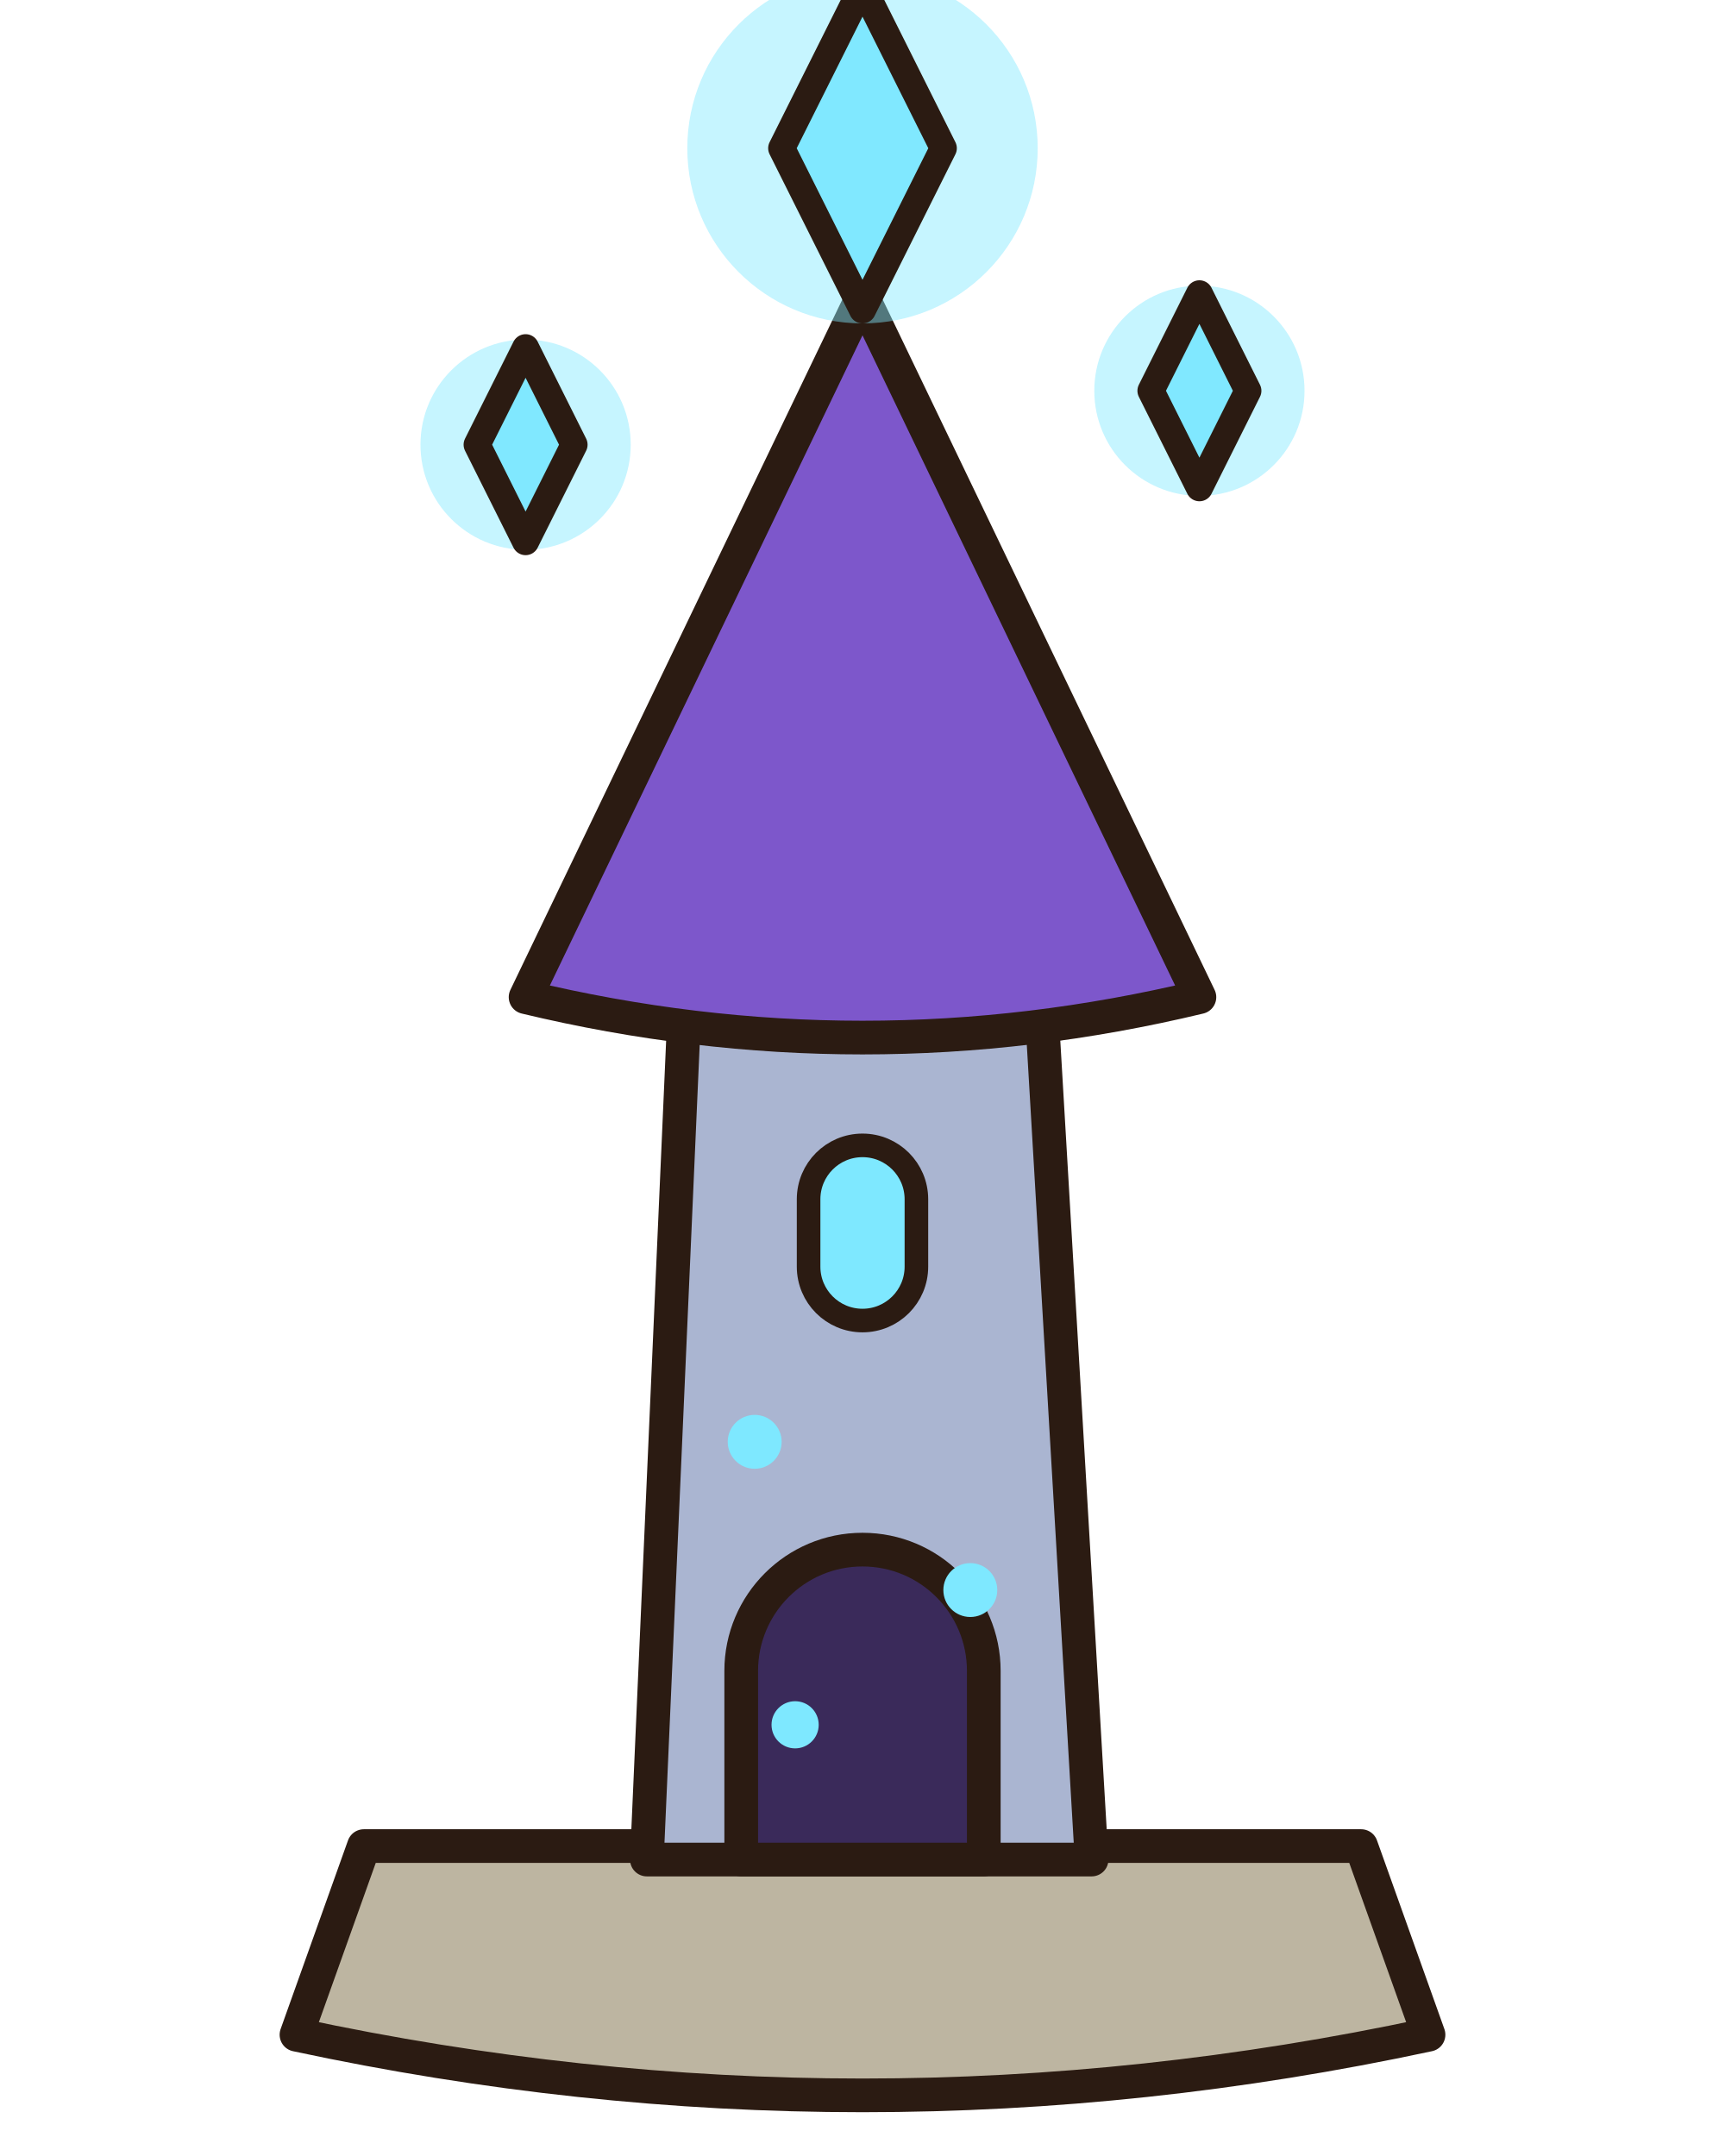
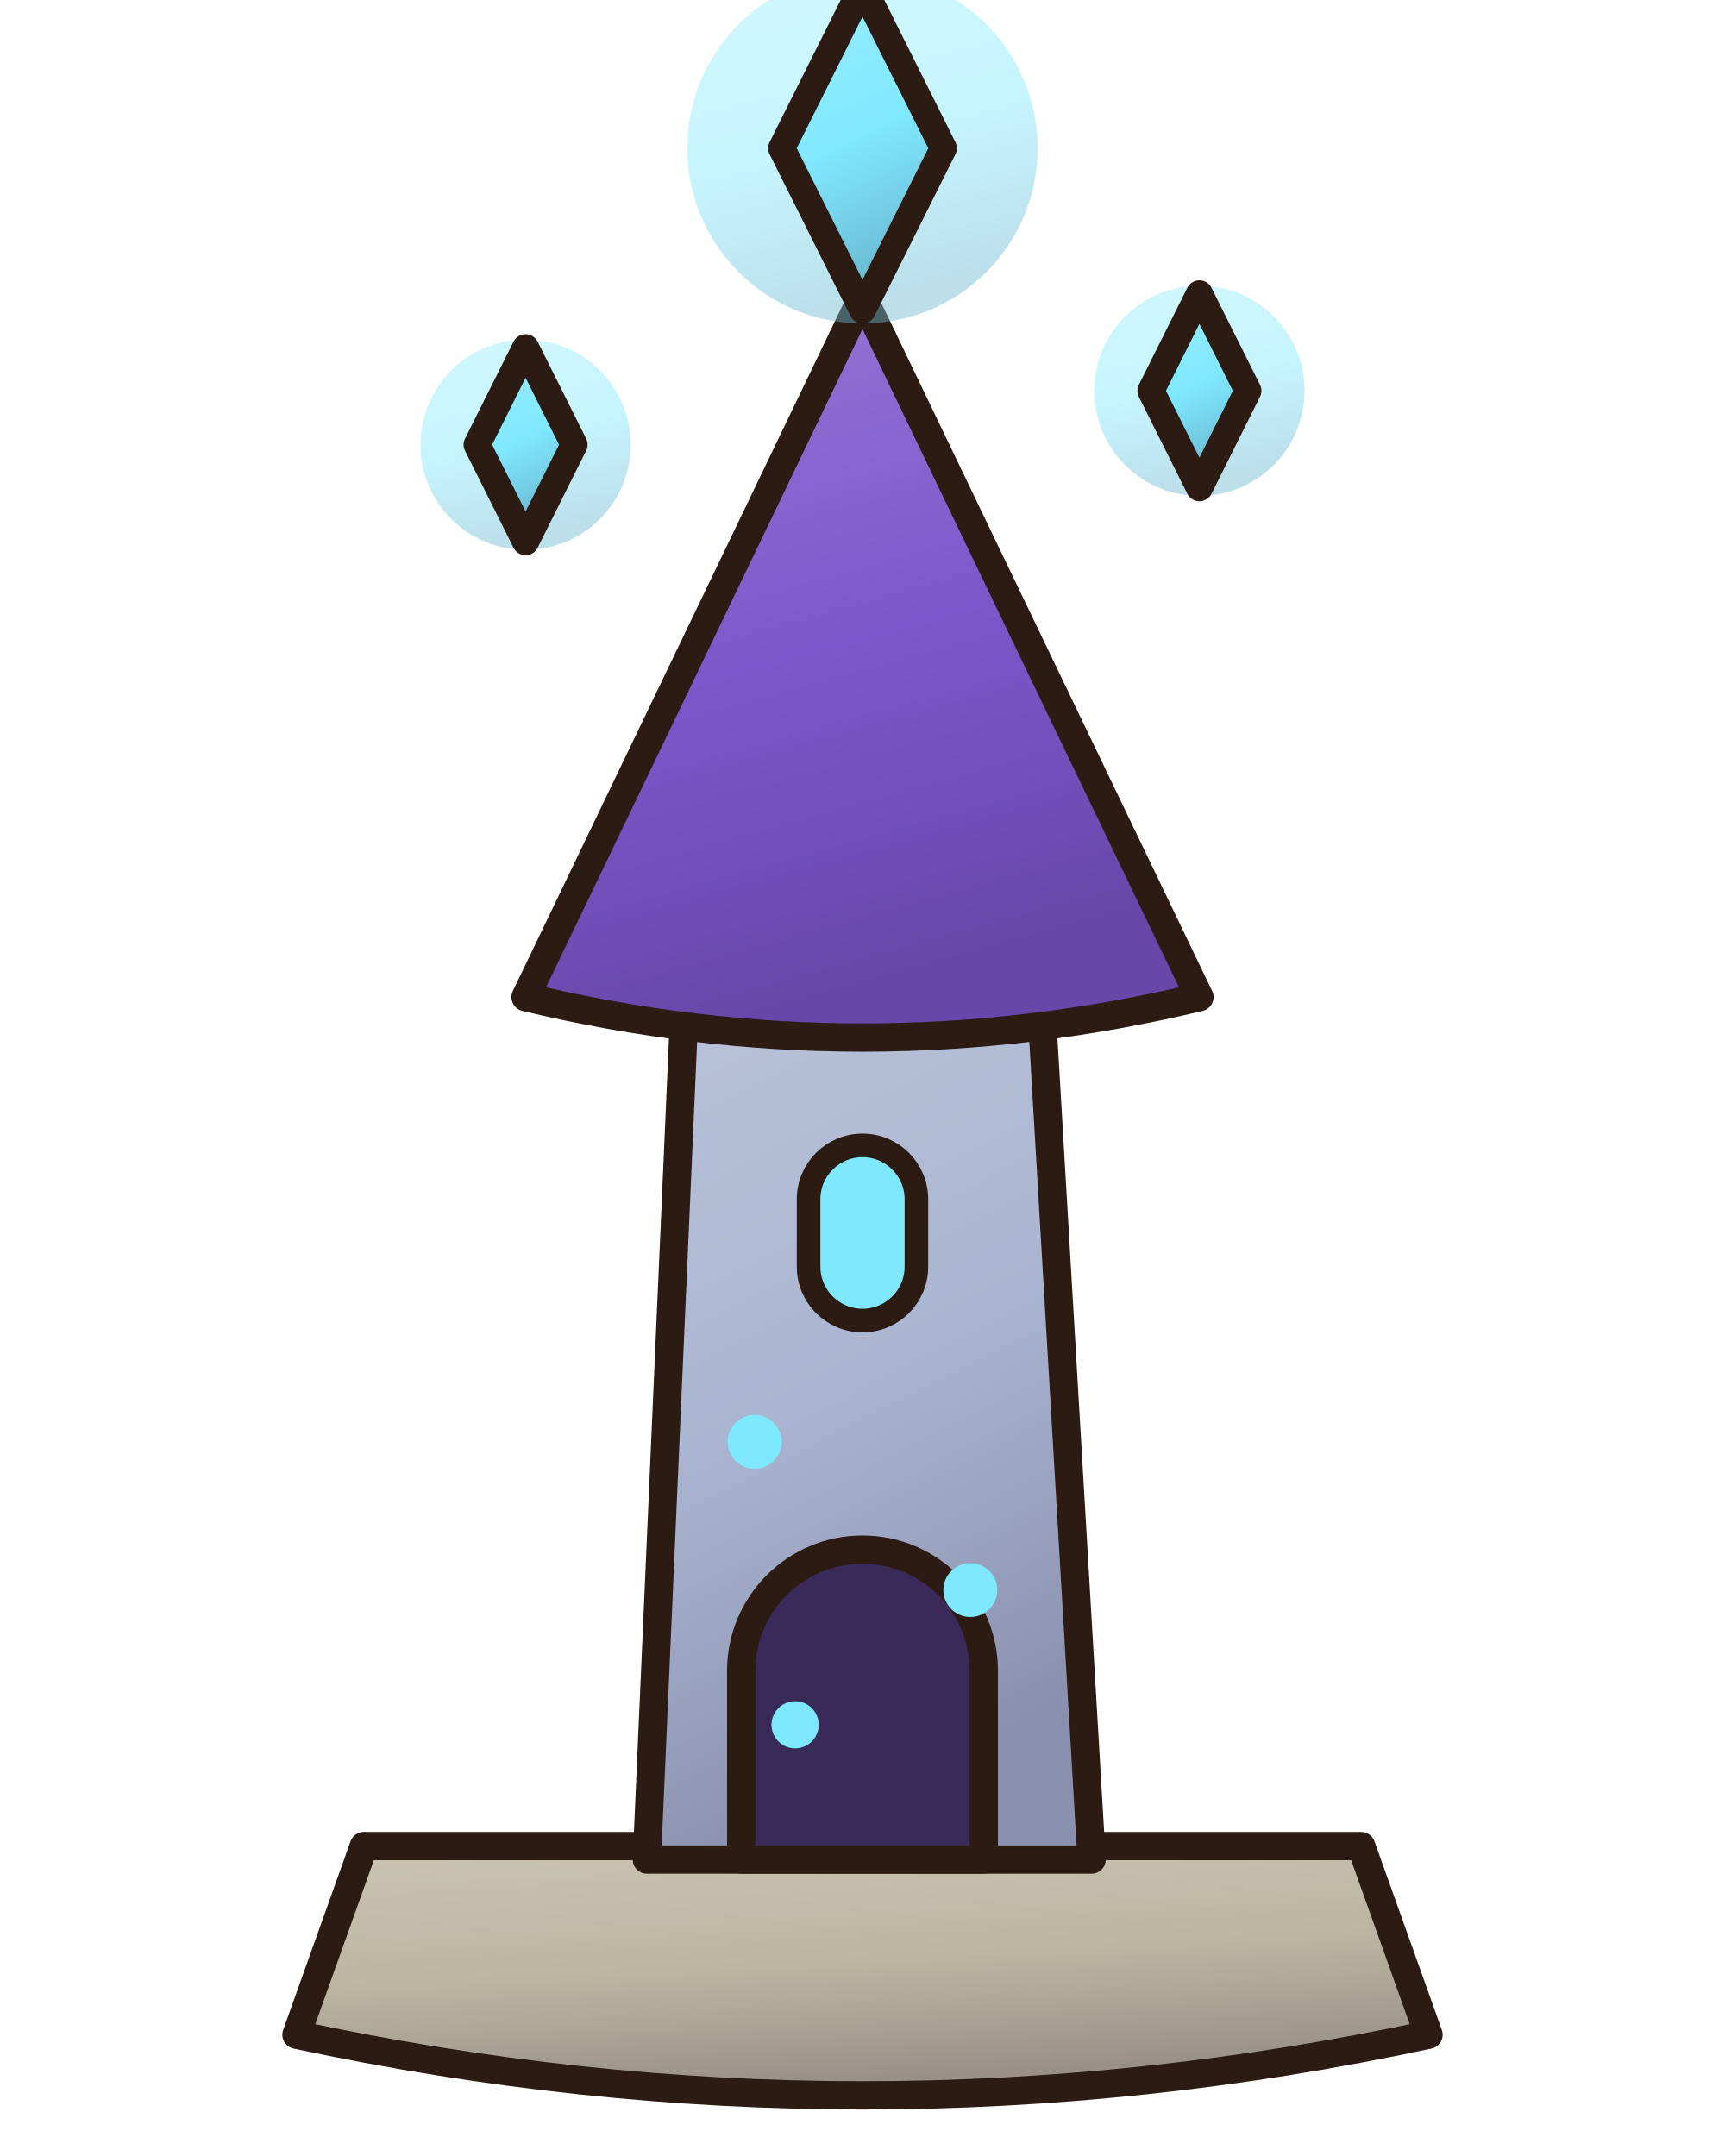
<svg xmlns="http://www.w3.org/2000/svg" viewBox="0 0 256 320" width="256" height="320">
  <defs>
    <linearGradient id="stone" x1="0" y1="0" x2="1" y2="0">
      <stop offset="0.00" stop-color="#d6cebd" />
      <stop offset="0.50" stop-color="#ada591" />
      <stop offset="1.00" stop-color="#80776a" />
    </linearGradient>
    <linearGradient id="stoneB" x1="0" y1="0" x2="1" y2="0">
      <stop offset="0.00" stop-color="#d4dcee" />
      <stop offset="0.50" stop-color="#a3aecb" />
      <stop offset="1.00" stop-color="#6e7a9c" />
    </linearGradient>
    <linearGradient id="stoneD" x1="0" y1="0" x2="1" y2="0">
      <stop offset="0.00" stop-color="#8a8a9a" />
      <stop offset="0.50" stop-color="#5d5c6d" />
      <stop offset="1.00" stop-color="#3c3b49" />
    </linearGradient>
    <linearGradient id="wood" x1="0" y1="0" x2="0" y2="1">
      <stop offset="0.00" stop-color="#c48f52" />
      <stop offset="1.00" stop-color="#7d512b" />
    </linearGradient>
    <linearGradient id="roofG" x1="0" y1="0" x2="1" y2="1">
      <stop offset="0.00" stop-color="#86d25f" />
      <stop offset="1.00" stop-color="#2d7a34" />
    </linearGradient>
    <linearGradient id="roofR" x1="0" y1="0" x2="1" y2="1">
      <stop offset="0.00" stop-color="#ee6a58" />
      <stop offset="1.00" stop-color="#9c2a22" />
    </linearGradient>
    <linearGradient id="roofP" x1="0" y1="0" x2="1" y2="1">
      <stop offset="0.00" stop-color="#a67ae8" />
      <stop offset="1.00" stop-color="#4a2c98" />
    </linearGradient>
    <linearGradient id="steel" x1="0" y1="0" x2="1" y2="1">
      <stop offset="0.00" stop-color="#eef2f6" />
      <stop offset="0.50" stop-color="#b3bcc7" />
      <stop offset="1.00" stop-color="#7a8593" />
    </linearGradient>
    <linearGradient id="gold" x1="0" y1="0" x2="1" y2="1">
      <stop offset="0.00" stop-color="#ffe27a" />
      <stop offset="1.00" stop-color="#c8901a" />
    </linearGradient>
    <linearGradient id="blue" x1="0" y1="0" x2="1" y2="1">
      <stop offset="0.00" stop-color="#5b9be8" />
      <stop offset="1.00" stop-color="#1f4c9a" />
    </linearGradient>
    <linearGradient id="copper" x1="0" y1="0" x2="1" y2="1">
      <stop offset="0.00" stop-color="#f0b27a" />
      <stop offset="1.00" stop-color="#a35f2e" />
    </linearGradient>
    <linearGradient id="ice" x1="0" y1="0" x2="1" y2="1">
      <stop offset="0.00" stop-color="#f2fdff" />
      <stop offset="0.50" stop-color="#8fdcf5" />
      <stop offset="1.00" stop-color="#3d98cf" />
    </linearGradient>
    <linearGradient id="iron" x1="0" y1="0" x2="1" y2="1">
      <stop offset="0.00" stop-color="#7c7c88" />
      <stop offset="1.00" stop-color="#2f2f38" />
    </linearGradient>
    <linearGradient id="lava" x1="0" y1="0" x2="1" y2="1">
      <stop offset="0.00" stop-color="#ffd24a" />
      <stop offset="1.00" stop-color="#ff6a1a" />
    </linearGradient>
    <radialGradient id="goblin" cx="0.4" cy="0.35" r=".8">
      <stop offset="0.00" stop-color="#aee572" />
      <stop offset="1.00" stop-color="#4f9e32" />
    </radialGradient>
    <radialGradient id="orc" cx="0.4" cy="0.35" r=".8">
      <stop offset="0.00" stop-color="#6fae4a" />
      <stop offset="1.00" stop-color="#2f6a22" />
    </radialGradient>
    <radialGradient id="wolf" cx="0.4" cy="0.35" r=".8">
      <stop offset="0.00" stop-color="#b8bec9" />
      <stop offset="1.00" stop-color="#6c7380" />
    </radialGradient>
    <radialGradient id="ogre" cx="0.4" cy="0.35" r=".8">
      <stop offset="0.00" stop-color="#b27a4c" />
      <stop offset="1.00" stop-color="#6a4126" />
    </radialGradient>
    <radialGradient id="rock" cx="0.4" cy="0.35" r=".8">
      <stop offset="0.00" stop-color="#b9b9c2" />
      <stop offset="1.00" stop-color="#6a6a78" />
    </radialGradient>
    <radialGradient id="wisp" cx="0.4" cy="0.35" r=".8">
      <stop offset="0.00" stop-color="#ffffff" />
      <stop offset="0.50" stop-color="#9ae9ff" />
      <stop offset="1.00" stop-color="#2fa6e0" />
    </radialGradient>
    <radialGradient id="drake" cx="0.4" cy="0.35" r=".8">
      <stop offset="0.00" stop-color="#e8604e" />
      <stop offset="1.00" stop-color="#8c1c1c" />
    </radialGradient>
    <radialGradient id="bat" cx="0.4" cy="0.35" r=".8">
      <stop offset="0.00" stop-color="#8f5cc0" />
      <stop offset="1.00" stop-color="#4a2a68" />
    </radialGradient>
    <radialGradient id="ghost" cx="0.4" cy="0.35" r=".8">
      <stop offset="0.00" stop-color="#eaffff" />
      <stop offset="0.50" stop-color="#9bded6" />
      <stop offset="1.00" stop-color="#4fa8a0" />
    </radialGradient>
    <radialGradient id="orb" cx="0.4" cy="0.35" r=".8">
      <stop offset="0.00" stop-color="#ffffff" />
      <stop offset="0.50" stop-color="#d9a8ff" />
      <stop offset="1.00" stop-color="#8a4fe0" />
    </radialGradient>
    <radialGradient id="glowY" cx="0.4" cy="0.35" r=".8">
      <stop offset="0.00" stop-color="#fffbd0" />
      <stop offset="0.50" stop-color="#ffe14a" />
      <stop offset="1.00" stop-color="#ff9d1a" />
    </radialGradient>
    <radialGradient id="glowC" cx="0.4" cy="0.35" r=".8">
      <stop offset="0.00" stop-color="#ffffff" />
      <stop offset="0.50" stop-color="#a8f0ff" />
      <stop offset="1.00" stop-color="#2fb8e8" />
    </radialGradient>
+     <linearGradient id="s_stone" x1="0" y1="0" x2="0.25" y2="1">
+       <stop offset="0" stop-color="#cac4b4" />
+       <stop offset=".55" stop-color="#bdb5a1" />
+       <stop offset="1" stop-color="#999188" />
+     </linearGradient>
+     <linearGradient id="s_stoneB" x1="0" y1="0" x2="0.25" y2="1">
+       <stop offset="0" stop-color="#bbc4da" />
+       <stop offset=".55" stop-color="#aab5d1" />
+       <stop offset="1" stop-color="#8a91ae" />
+     </linearGradient>
+     <linearGradient id="s_stoneD" x1="0" y1="0" x2="0.25" y2="1">
+       <stop offset="0" stop-color="#838291" />
+       <stop offset=".55" stop-color="#646376" />
+       <stop offset="1" stop-color="#545167" />
+     </linearGradient>
+     <linearGradient id="s_wood" x1="0" y1="0" x2="0.25" y2="1">
+       <stop offset="0" stop-color="#b99065" />
+       <stop offset=".55" stop-color="#a8743f" />
+       <stop offset="1" stop-color="#895e3c" />
+     </linearGradient>
+     <linearGradient id="s_roofG" x1="0" y1="0" x2="0.25" y2="1">
+       <stop offset="0" stop-color="#75b36c" />
+       <stop offset=".55" stop-color="#52a047" />
+       <stop offset="1" stop-color="#468042" />
+     </linearGradient>
+     <linearGradient id="s_roofR" x1="0" y1="0" x2="0.25" y2="1">
+       <stop offset="0" stop-color="#d66e63" />
+       <stop offset=".55" stop-color="#cc4a3c" />
+       <stop offset="1" stop-color="#a53d39" />
+     </linearGradient>
+     <linearGradient id="s_roofP" x1="0" y1="0" x2="0.25" y2="1">
+       <stop offset="0" stop-color="#9779d5" />
+       <stop offset=".55" stop-color="#7d57cb" />
+       <stop offset="1" stop-color="#6747a9" />
+     </linearGradient>
+     <linearGradient id="s_steel" x1="0" y1="0" x2="0.25" y2="1">
+       <stop offset="0" stop-color="#c9d1d9" />
+       <stop offset=".55" stop-color="#bcc5d0" />
+       <stop offset="1" stop-color="#989dad" />
+     </linearGradient>
+     <linearGradient id="s_gold" x1="0" y1="0" x2="0.25" y2="1">
+       <stop offset="0" stop-color="#eec461" />
+       <stop offset=".55" stop-color="#eab53a" />
+       <stop offset="1" stop-color="#bc9138" />
+     </linearGradient>
+     <linearGradient id="s_blue" x1="0" y1="0" x2="0.25" y2="1">
+       <stop offset="0" stop-color="#6291d5" />
+       <stop offset=".55" stop-color="#3b76cb" />
+       <stop offset="1" stop-color="#3460a9" />
+     </linearGradient>
+     <linearGradient id="s_copper" x1="0" y1="0" x2="0.25" y2="1">
+       <stop offset="0" stop-color="#d6996d" />
+       <stop offset=".55" stop-color="#cc8048" />
+       <stop offset="1" stop-color="#a56743" />
+     </linearGradient>
+     <linearGradient id="s_ice" x1="0" y1="0" x2="0.25" y2="1">
+       <stop offset="0" stop-color="#a8e4f7" />
+       <stop offset=".55" stop-color="#92ddf5" />
+       <stop offset="1" stop-color="#78b0ca" />
+     </linearGradient>
+     <linearGradient id="s_iron" x1="0" y1="0" x2="0.25" y2="1">
+       <stop offset="0" stop-color="#7a7a83" />
+       <stop offset=".55" stop-color="#595964" />
+       <stop offset="1" stop-color="#4b4959" />
+     </linearGradient>
+     <linearGradient id="s_lava" x1="0" y1="0" x2="0.25" y2="1">
+       <stop offset="0" stop-color="#ffb359" />
+       <stop offset=".55" stop-color="#ffa030" />
+       <stop offset="1" stop-color="#cd8030" />
+     </linearGradient>
+     <linearGradient id="s_goblin" x1="0" y1="0" x2="0.25" y2="1">
+       <stop offset="0" stop-color="#99cf73" />
+       <stop offset=".55" stop-color="#80c350" />
+       <stop offset="1" stop-color="#6a9c49" />
+     </linearGradient>
+     <linearGradient id="s_orc" x1="0" y1="0" x2="0.25" y2="1">
+       <stop offset="0" stop-color="#6fa25a" />
+       <stop offset=".55" stop-color="#4b8b31" />
+       <stop offset="1" stop-color="#407031" />
+     </linearGradient>
+     <linearGradient id="s_wolf" x1="0" y1="0" x2="0.25" y2="1">
+       <stop offset="0" stop-color="#a5abb5" />
+       <stop offset=".55" stop-color="#8e96a3" />
+       <stop offset="1" stop-color="#74798a" />
+     </linearGradient>
+     <linearGradient id="s_ogre" x1="0" y1="0" x2="0.25" y2="1">
+       <stop offset="0" stop-color="#a57d60" />
+       <stop offset=".55" stop-color="#8f5c38" />
+       <stop offset="1" stop-color="#754b36" />
+     </linearGradient>
+     <linearGradient id="s_rock" x1="0" y1="0" x2="0.25" y2="1">
+       <stop offset="0" stop-color="#a3a3ad" />
+       <stop offset=".55" stop-color="#8c8c99" />
+       <stop offset="1" stop-color="#737182" />
+     </linearGradient>
+     <linearGradient id="s_wisp" x1="0" y1="0" x2="0.25" y2="1">
+       <stop offset="0" stop-color="#a9e6ff" />
+       <stop offset=".55" stop-color="#93e0ff" />
+       <stop offset="1" stop-color="#78b2d1" />
+     </linearGradient>
+     <linearGradient id="s_drake" x1="0" y1="0" x2="0.25" y2="1">
+       <stop offset="0" stop-color="#ce6156" />
+       <stop offset=".55" stop-color="#c23a2c" />
+       <stop offset="1" stop-color="#9d312d" />
+     </linearGradient>
+     <linearGradient id="s_bat" x1="0" y1="0" x2="0.25" y2="1">
+       <stop offset="0" stop-color="#8966a8" />
+       <stop offset=".55" stop-color="#6b4092" />
+       <stop offset="1" stop-color="#59357c" />
+     </linearGradient>
+     <linearGradient id="s_ghost" x1="0" y1="0" x2="0.25" y2="1">
+       <stop offset="0" stop-color="#bbece5" />
+       <stop offset=".55" stop-color="#aae7df" />
+       <stop offset="1" stop-color="#8ab8b9" />
+     </linearGradient>
+     <linearGradient id="s_orb" x1="0" y1="0" x2="0.25" y2="1">
+       <stop offset="0" stop-color="#d1aff5" />
+       <stop offset=".55" stop-color="#c59bf2" />
+       <stop offset="1" stop-color="#9f7cc7" />
+     </linearGradient>
+     <linearGradient id="s_glowY" x1="0" y1="0" x2="0.25" y2="1">
+       <stop offset="0" stop-color="#ffe76e" />
+       <stop offset=".55" stop-color="#ffe14a" />
+       <stop offset="1" stop-color="#cdb344" />
+     </linearGradient>
+     <linearGradient id="s_glowC" x1="0" y1="0" x2="0.25" y2="1">
+       <stop offset="0" stop-color="#99edff" />
+       <stop offset=".55" stop-color="#80e8ff" />
+       <stop offset="1" stop-color="#6ab8d1" />
+     </linearGradient>
  </defs>
-   <g stroke="#2b1b12" stroke-width="5" stroke-linejoin="round" stroke-linecap="round">
-     <path d="M44 302 Q128 320 212 302 L202 274 L54 274 Z" fill="#bdb5a1" />
-     <path d="M96 276 L102 140 H154 L162 276 Z" fill="#aab5d1" />
+   <g stroke="#2b1b12" stroke-width="4.2" stroke-linejoin="round" stroke-linecap="round">
+     <path d="M44 302 Q128 320 212 302 L202 274 L54 274 Z" fill="url(#s_stone)" />
+     <path d="M96 276 L102 140 H154 L162 276 Z" fill="url(#s_stoneB)" />
    <path d="M110 276 V248 a18 18 0 0 1 36 0 V276 Z" fill="#3a2a5a" />
    <rect x="120" y="170" width="16" height="26" rx="8" fill="#7ee8ff" stroke-width="3.5" />
-     <path d="M78 148 Q128 160 178 148 L128 44 Z" fill="#7d57cb" />
+     <path d="M78 148 Q128 160 178 148 L128 44 Z" fill="url(#s_roofP)" />
    <g fill="#7ee8ff" stroke="none">
      <circle cx="112" cy="214" r="4" />
      <circle cx="144" cy="236" r="4" />
      <circle cx="118" cy="256" r="3.5" />
    </g>
-     <circle cx="128" cy="22" r="26" fill="#80e8ff" opacity=".45" stroke="none" />
-     <path d="M128 -2 L140 22 L128 46 L116 22 Z" fill="#80e8ff" stroke-width="4" />
-     <circle cx="78" cy="66" r="15.6" fill="#80e8ff" opacity=".45" stroke="none" />
-     <path d="M78 51.6 L85.2 66 L78 80.4 L70.8 66 Z" fill="#80e8ff" stroke-width="4" />
-     <circle cx="178" cy="58" r="15.6" fill="#80e8ff" opacity=".45" stroke="none" />
-     <path d="M178 43.6 L185.2 58 L178 72.4 L170.8 58 Z" fill="#80e8ff" stroke-width="4" />
+     <circle cx="128" cy="22" r="26" fill="url(#s_glowC)" opacity=".45" stroke="none" />
+     <path d="M128 -2 L140 22 L128 46 L116 22 Z" fill="url(#s_glowC)" stroke-width="4" />
+     <circle cx="78" cy="66" r="15.6" fill="url(#s_glowC)" opacity=".45" stroke="none" />
+     <path d="M78 51.6 L85.2 66 L78 80.4 L70.8 66 Z" fill="url(#s_glowC)" stroke-width="4" />
+     <circle cx="178" cy="58" r="15.6" fill="url(#s_glowC)" opacity=".45" stroke="none" />
+     <path d="M178 43.6 L185.2 58 L178 72.4 L170.8 58 Z" fill="url(#s_glowC)" stroke-width="4" />
  </g>
</svg>
